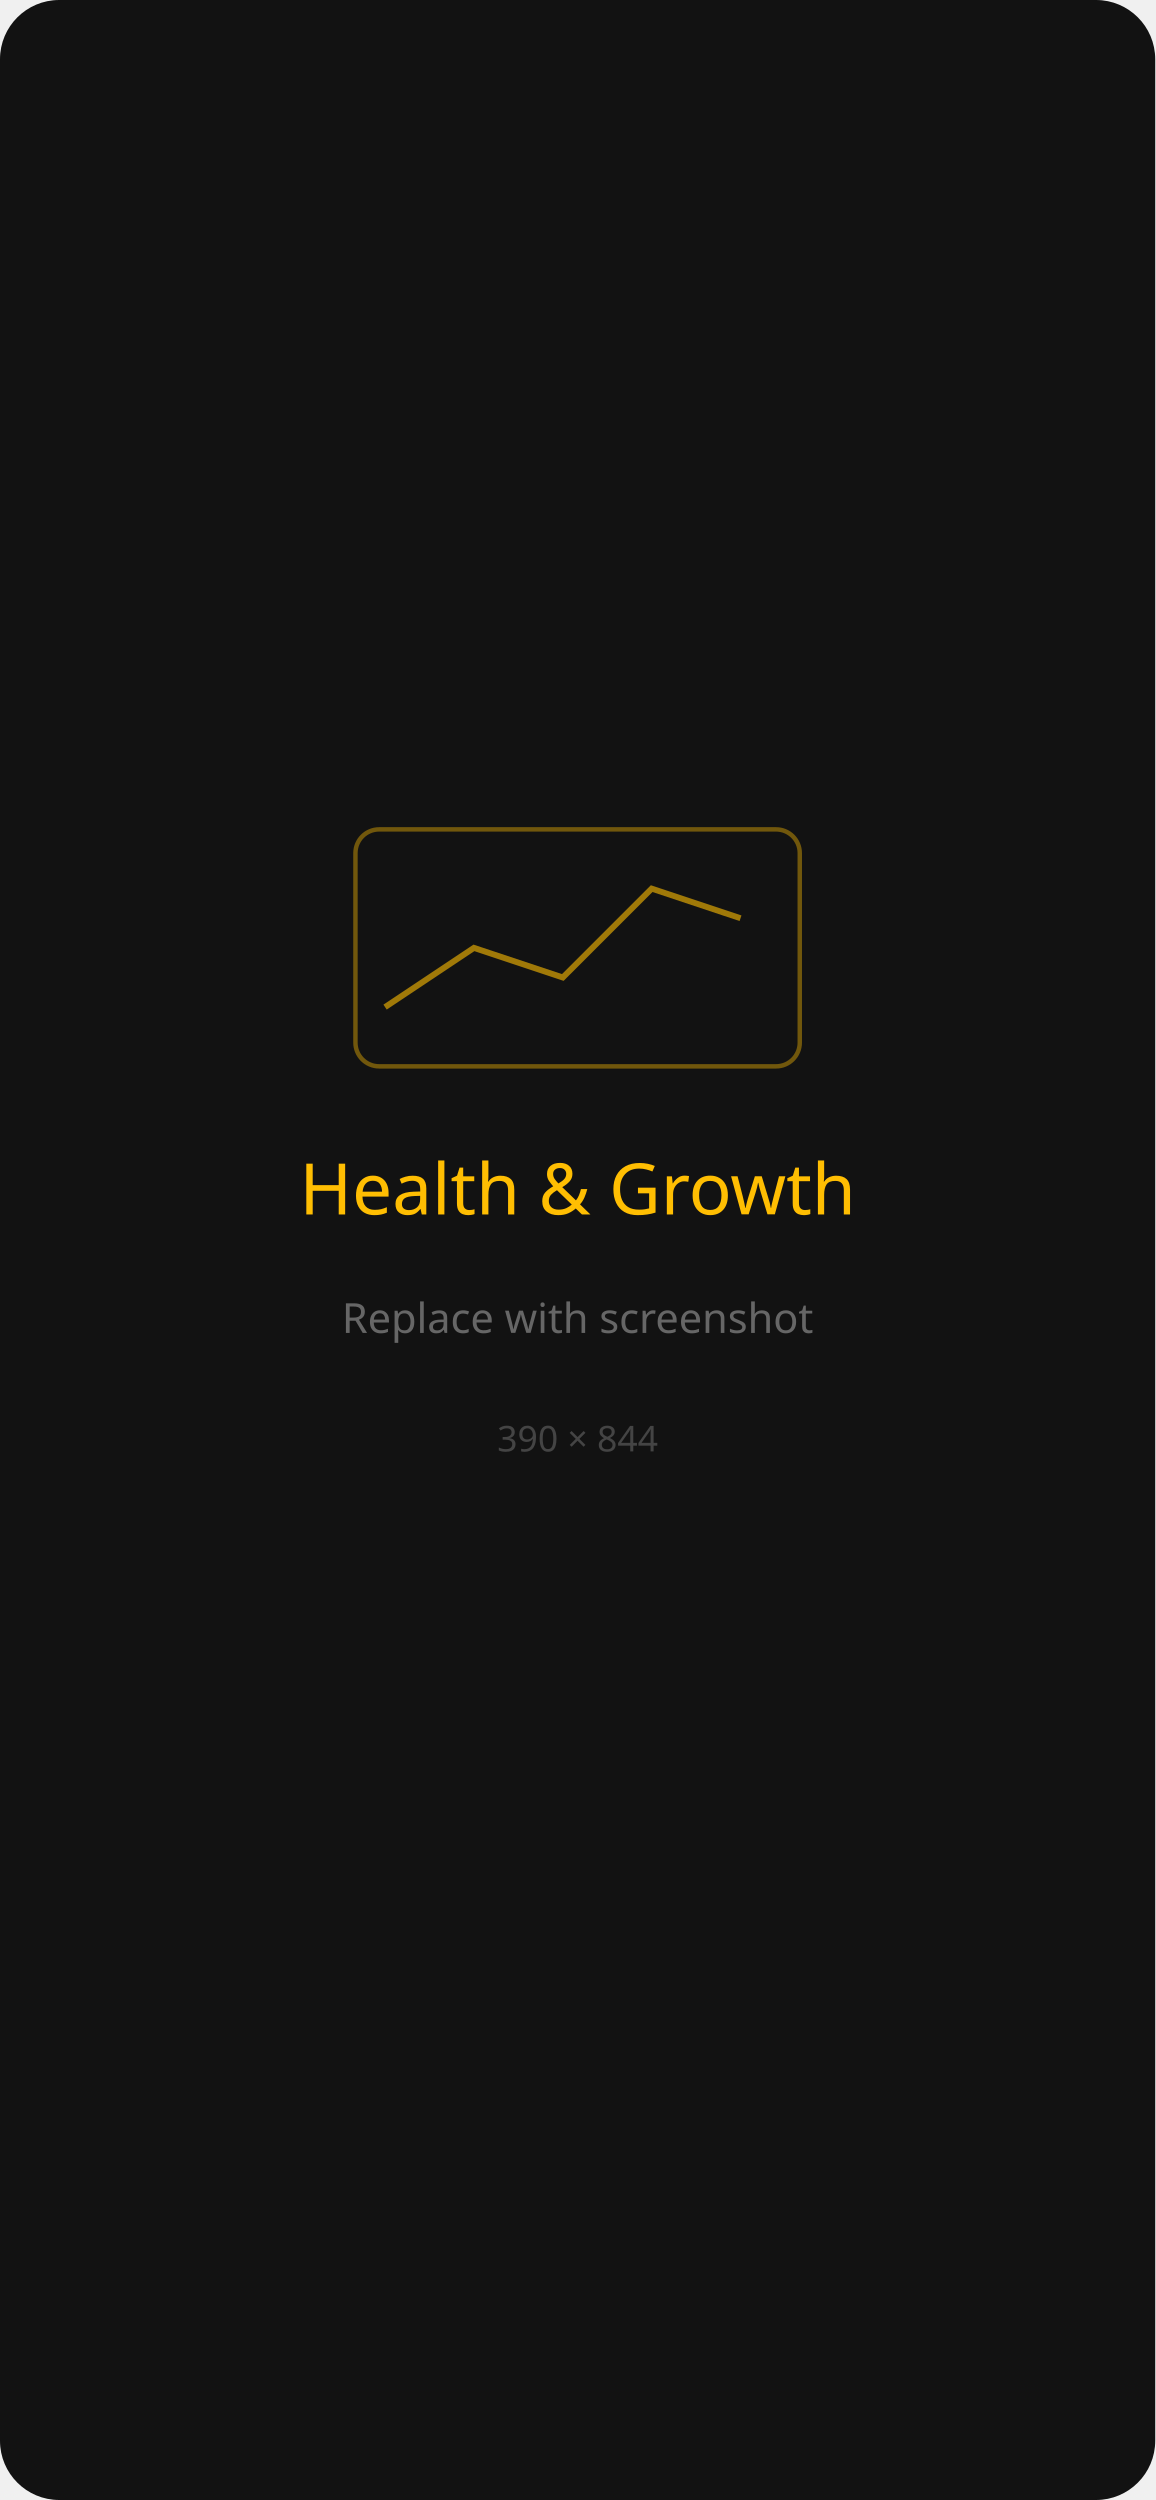
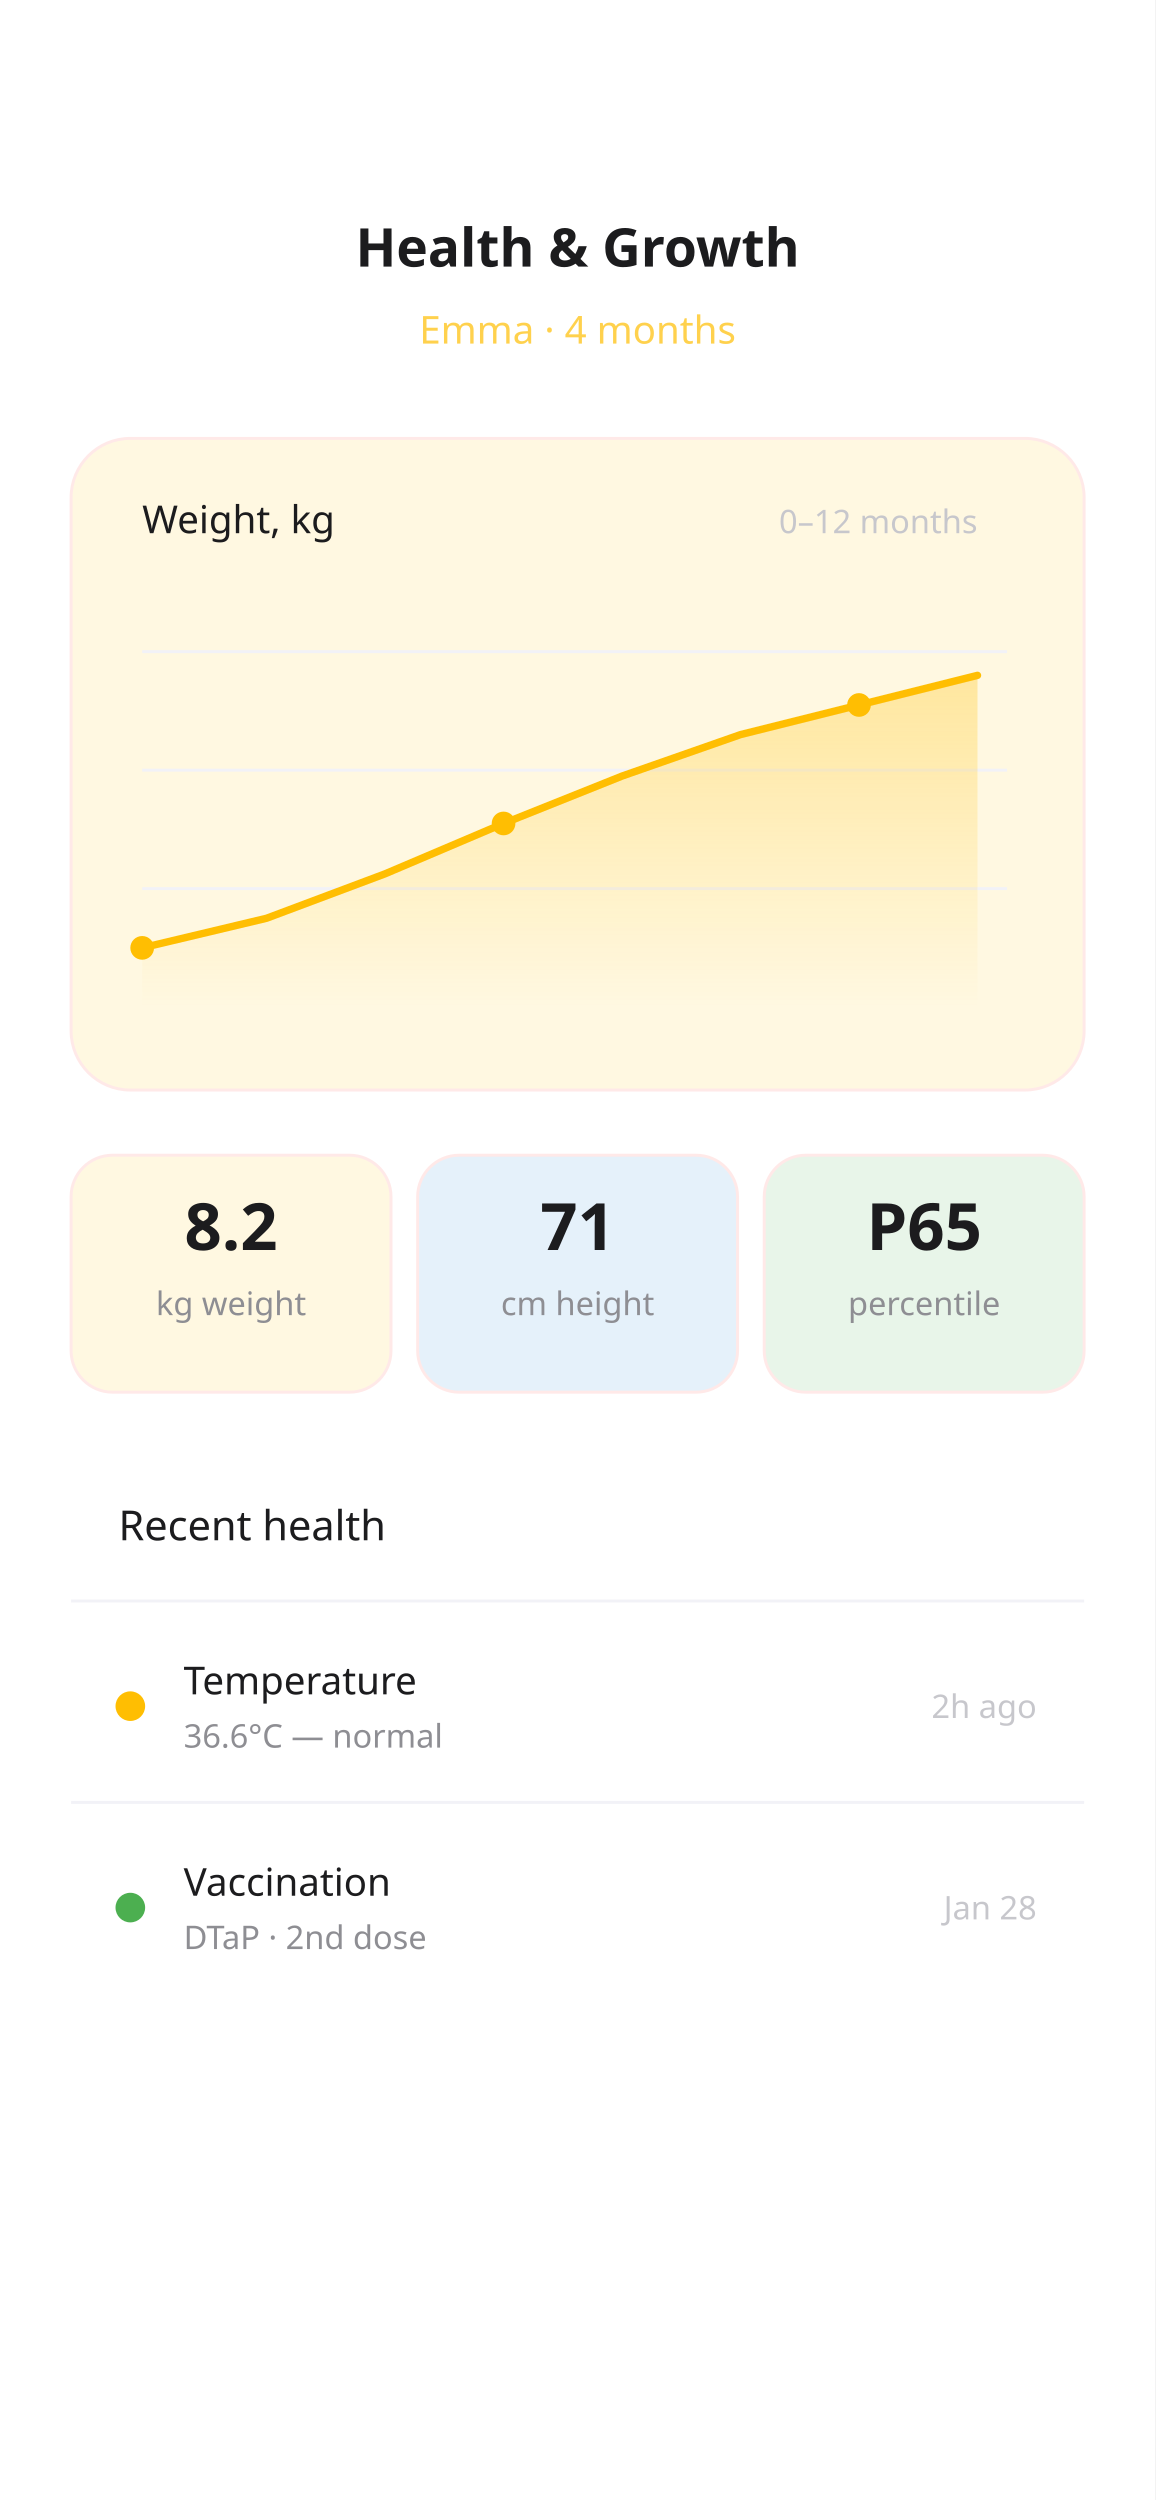
<svg xmlns="http://www.w3.org/2000/svg" width="390" height="844" viewBox="0 0 390 844">
-   <rect fill="#121212" width="390" height="844" rx="20" />
-   <rect x="120" y="280" width="150" height="80" rx="8" fill="none" stroke="#FFBE02" stroke-width="1.5" opacity=".4" />
-   <polyline points="130,340 160,320 190,330 220,300 250,310" fill="none" stroke="#FFBE02" stroke-width="2" opacity=".6" />
-   <text x="195" y="410" text-anchor="middle" fill="#FFBE02" font-size="24" font-family="system-ui" font-weight="300">Health &amp; Growth</text>
-   <text x="195" y="450" text-anchor="middle" fill="#666" font-size="14" font-family="system-ui">Replace with screenshot</text>
-   <text x="195" y="490" text-anchor="middle" fill="#444" font-size="12" font-family="system-ui">390 × 844</text>
+   <rect width="390" height="844" fill="#FFFFFF" />
+   <text x="195" y="90" text-anchor="middle" font-family="system-ui,sans-serif" font-size="18" font-weight="600" fill="#1C1C1E">Health &amp; Growth</text>
+   <text x="195" y="116" text-anchor="middle" font-family="system-ui,sans-serif" font-size="13" fill="#FFBE02" opacity=".7">Emma · 4 months</text>
+   <rect x="24" y="148" width="342" height="220" rx="20" fill="#FFF8E1" stroke="#FFE9E8" stroke-width="1" />
+   <text x="48" y="180" font-family="system-ui,sans-serif" font-size="13" font-weight="500" fill="#1C1C1E">Weight, kg</text>
+   <text x="330" y="180" text-anchor="end" font-family="system-ui,sans-serif" font-size="11" fill="#C7C7CC">0–12 months</text>
+   <line x1="48" y1="220" x2="340" y2="220" stroke="#F2F2F7" stroke-width="1" />
+   <line x1="48" y1="260" x2="340" y2="260" stroke="#F2F2F7" stroke-width="1" />
+   <line x1="48" y1="300" x2="340" y2="300" stroke="#F2F2F7" stroke-width="1" />
+   <polyline fill="none" stroke="#FFBE02" stroke-width="2.5" stroke-linecap="round" stroke-linejoin="round" points="48,320 90,310 130,295 170,278 210,262 250,248 290,238 330,228" />
+   <defs>
+     <linearGradient id="hF" x1="0" y1="0" x2="0" y2="1">
+       <stop offset="0%" stop-color="#FFBE02" stop-opacity=".3" />
+       <stop offset="100%" stop-color="#FFBE02" stop-opacity="0" />
+     </linearGradient>
+   </defs>
+   <path d="M48,320 L90,310 130,295 170,278 210,262 250,248 290,238 330,228 L330,340 L48,340Z" fill="url(#hF)" />
+   <circle cx="48" cy="320" r="4" fill="#FFBE02" />
+   <circle cx="170" cy="278" r="4" fill="#FFBE02" />
+   <circle cx="290" cy="238" r="4" fill="#FFBE02" />
+   <rect x="24" y="390" width="108" height="80" rx="14" fill="#FFF8E1" stroke="#FFE9E8" stroke-width="1" />
+   <text x="78" y="422" text-anchor="middle" font-family="system-ui,sans-serif" font-size="22" font-weight="600" fill="#1C1C1E">8.2</text>
+   <text x="78" y="444" text-anchor="middle" font-family="system-ui,sans-serif" font-size="11" fill="#8E8E93">kg weight</text>
+   <rect x="141" y="390" width="108" height="80" rx="14" fill="#E5F1FA" stroke="#FFE9E8" stroke-width="1" />
+   <text x="195" y="422" text-anchor="middle" font-family="system-ui,sans-serif" font-size="22" font-weight="600" fill="#1C1C1E">71</text>
+   <text x="195" y="444" text-anchor="middle" font-family="system-ui,sans-serif" font-size="11" fill="#8E8E93">cm height</text>
+   <rect x="258" y="390" width="108" height="80" rx="14" fill="#E8F5E9" stroke="#FFE9E8" stroke-width="1" />
+   <text x="312" y="422" text-anchor="middle" font-family="system-ui,sans-serif" font-size="22" font-weight="600" fill="#1C1C1E">P65</text>
+   <text x="312" y="444" text-anchor="middle" font-family="system-ui,sans-serif" font-size="11" fill="#8E8E93">percentile</text>
+   <text x="40" y="520" font-family="system-ui,sans-serif" font-size="14" font-weight="500" fill="#1C1C1E">Recent health</text>
+   <rect x="24" y="540" width="342" height="1" fill="#F2F2F7" />
+   <circle cx="44" cy="576" r="5" fill="#FFBE02" />
+   <text x="62" y="572" font-family="system-ui,sans-serif" font-size="13" font-weight="500" fill="#1C1C1E">Temperature</text>
+   <text x="62" y="590" font-family="system-ui,sans-serif" font-size="11" fill="#8E8E93">36.6°C — normal</text>
+   <text x="350" y="580" text-anchor="end" font-family="system-ui,sans-serif" font-size="11" fill="#C7C7CC">2h ago</text>
+   <rect x="24" y="608" width="342" height="1" fill="#F2F2F7" />
+   <circle cx="44" cy="644" r="5" fill="#4CAF50" />
+   <text x="62" y="640" font-family="system-ui,sans-serif" font-size="13" font-weight="500" fill="#1C1C1E">Vaccination</text>
+   <text x="62" y="658" font-family="system-ui,sans-serif" font-size="11" fill="#8E8E93">DTaP · 2nd dose</text>
+   <text x="350" y="648" text-anchor="end" font-family="system-ui,sans-serif" font-size="11" fill="#C7C7CC">Jan 28</text>
</svg>
